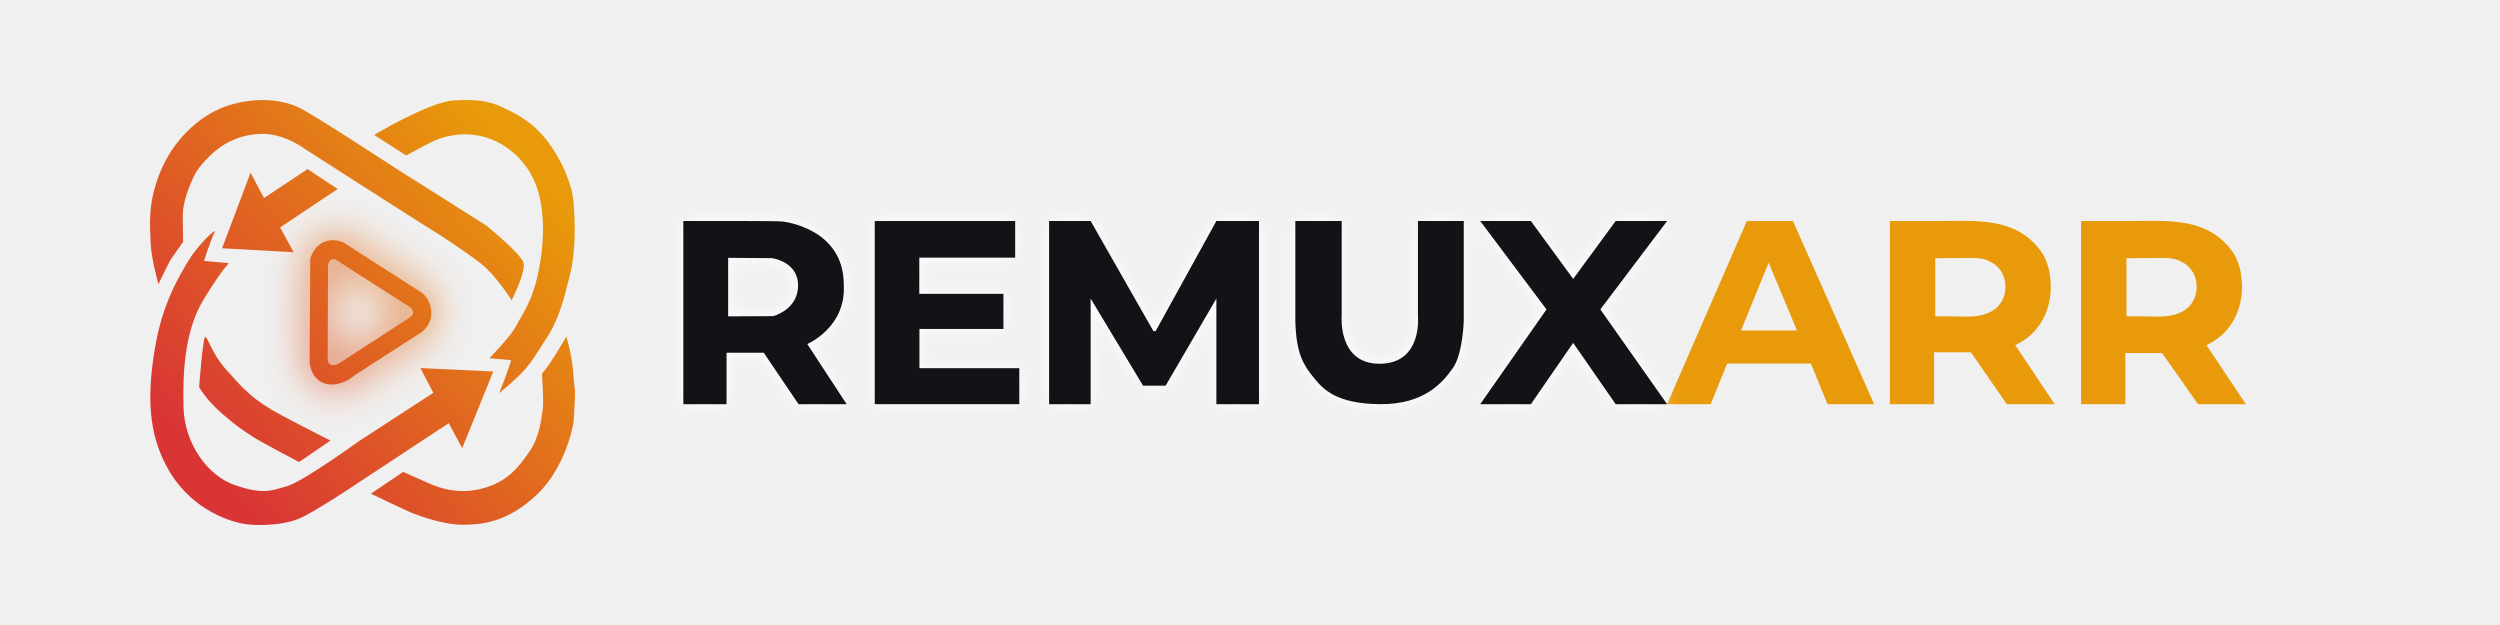
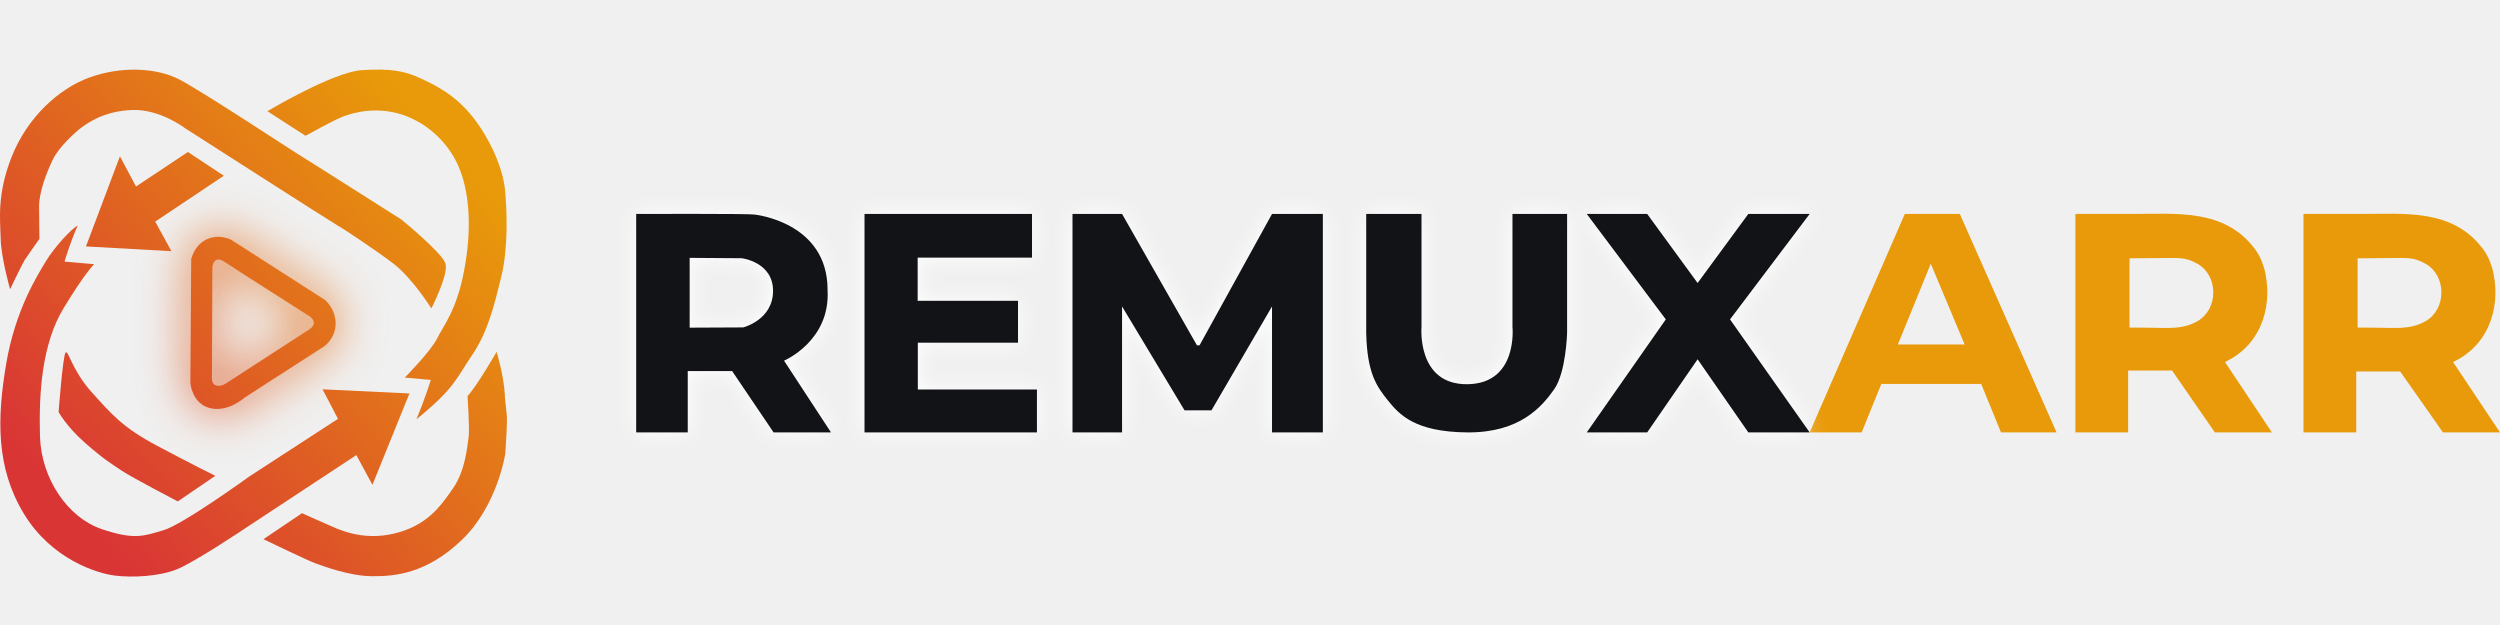
<svg xmlns="http://www.w3.org/2000/svg" xmlns:xlink="http://www.w3.org/1999/xlink" width="600" height="150" viewBox="0 0 158.75 39.687" version="1.1" id="svg1">
  <defs id="defs1">
    <linearGradient id="linearGradient8">
      <stop style="stop-color:#d93535;stop-opacity:1;" offset="0" id="stop8" />
      <stop style="stop-color:#e89a0a;stop-opacity:1;" offset="1" id="stop9" />
    </linearGradient>
    <linearGradient xlink:href="#linearGradient8" id="linearGradient9" x1="57.567" y1="117.544" x2="150.065" y2="30.657" gradientUnits="userSpaceOnUse" />
    <filter style="color-interpolation-filters:sRGB" id="filter4" x="-0.399" y="-0.35" width="1.798" height="1.7">
      <feFlood result="flood" in="SourceGraphic" flood-opacity="1" flood-color="rgb(232,154,10)" id="feFlood3" />
      <feGaussianBlur result="blur" in="SourceGraphic" stdDeviation="6" id="feGaussianBlur3" />
      <feOffset result="offset" in="blur" dx="0" dy="0" id="feOffset3" />
      <feComposite result="comp1" operator="in" in="offset" in2="flood" id="feComposite3" />
      <feComposite result="comp2" operator="over" in="SourceGraphic" in2="comp1" id="feComposite4" />
    </filter>
    <linearGradient xlink:href="#linearGradient8" id="linearGradient23" gradientUnits="userSpaceOnUse" x1="57.567" y1="117.544" x2="150.065" y2="30.657" />
    <linearGradient xlink:href="#linearGradient8" id="linearGradient24" gradientUnits="userSpaceOnUse" x1="57.567" y1="117.544" x2="150.065" y2="30.657" />
    <linearGradient xlink:href="#linearGradient8" id="linearGradient25" gradientUnits="userSpaceOnUse" x1="57.567" y1="117.544" x2="150.065" y2="30.657" />
    <linearGradient xlink:href="#linearGradient8" id="linearGradient26" gradientUnits="userSpaceOnUse" x1="57.567" y1="117.544" x2="150.065" y2="30.657" />
    <linearGradient xlink:href="#linearGradient8" id="linearGradient27" gradientUnits="userSpaceOnUse" x1="57.567" y1="117.544" x2="150.065" y2="30.657" />
    <linearGradient xlink:href="#linearGradient8" id="linearGradient28" gradientUnits="userSpaceOnUse" x1="57.567" y1="117.544" x2="150.065" y2="30.657" />
    <linearGradient xlink:href="#linearGradient8" id="linearGradient29" gradientUnits="userSpaceOnUse" x1="57.567" y1="117.544" x2="150.065" y2="30.657" />
    <linearGradient xlink:href="#linearGradient8" id="linearGradient30" gradientUnits="userSpaceOnUse" x1="57.567" y1="117.544" x2="150.065" y2="30.657" />
    <linearGradient xlink:href="#linearGradient8" id="linearGradient31" gradientUnits="userSpaceOnUse" x1="57.567" y1="117.544" x2="150.065" y2="30.657" />
    <filter style="color-interpolation-filters:sRGB" id="filter35" x="-0.021" y="-0.111" width="1.041" height="1.222">
      <feFlood result="flood" in="SourceGraphic" flood-opacity="1" flood-color="rgb(0,0,0)" id="feFlood34" />
      <feGaussianBlur result="blur" in="SourceGraphic" stdDeviation="10.004" id="feGaussianBlur34" />
      <feOffset result="offset" in="blur" dx="0" dy="0" id="feOffset34" />
      <feComposite result="comp1" operator="in" in="flood" in2="offset" id="feComposite34" />
      <feComposite result="comp2" operator="over" in="SourceGraphic" in2="comp1" id="feComposite35" />
    </filter>
    <filter style="color-interpolation-filters:sRGB" id="filter67" x="-0.021" y="-0.111" width="1.041" height="1.222">
      <feFlood result="flood" in="SourceGraphic" flood-opacity="1" flood-color="rgb(255,255,255)" id="feFlood66" />
      <feGaussianBlur result="blur" in="SourceGraphic" stdDeviation="10.012" id="feGaussianBlur66" />
      <feOffset result="offset" in="blur" dx="0" dy="0" id="feOffset66" />
      <feComposite result="comp1" operator="in" in="flood" in2="offset" id="feComposite66" />
      <feComposite result="comp2" operator="over" in="SourceGraphic" in2="comp1" id="feComposite67" />
    </filter>
    <linearGradient xlink:href="#linearGradient8" id="linearGradient2" gradientUnits="userSpaceOnUse" x1="57.567" y1="117.544" x2="150.065" y2="30.657" />
    <linearGradient xlink:href="#linearGradient8" id="linearGradient3" gradientUnits="userSpaceOnUse" x1="57.567" y1="117.544" x2="150.065" y2="30.657" />
    <linearGradient xlink:href="#linearGradient8" id="linearGradient4" gradientUnits="userSpaceOnUse" x1="57.567" y1="117.544" x2="150.065" y2="30.657" />
    <linearGradient xlink:href="#linearGradient8" id="linearGradient5" gradientUnits="userSpaceOnUse" x1="57.567" y1="117.544" x2="150.065" y2="30.657" />
    <linearGradient xlink:href="#linearGradient8" id="linearGradient6" gradientUnits="userSpaceOnUse" x1="57.567" y1="117.544" x2="150.065" y2="30.657" />
    <linearGradient xlink:href="#linearGradient8" id="linearGradient7" gradientUnits="userSpaceOnUse" x1="57.567" y1="117.544" x2="150.065" y2="30.657" />
    <linearGradient xlink:href="#linearGradient8" id="linearGradient10" gradientUnits="userSpaceOnUse" x1="57.567" y1="117.544" x2="150.065" y2="30.657" />
    <linearGradient xlink:href="#linearGradient8" id="linearGradient11" gradientUnits="userSpaceOnUse" x1="57.567" y1="117.544" x2="150.065" y2="30.657" />
    <linearGradient xlink:href="#linearGradient8" id="linearGradient12" gradientUnits="userSpaceOnUse" x1="57.567" y1="117.544" x2="150.065" y2="30.657" />
    <linearGradient xlink:href="#linearGradient8" id="linearGradient13" gradientUnits="userSpaceOnUse" x1="57.567" y1="117.544" x2="150.065" y2="30.657" />
    <linearGradient xlink:href="#linearGradient8" id="linearGradient14" gradientUnits="userSpaceOnUse" x1="57.567" y1="117.544" x2="150.065" y2="30.657" />
    <linearGradient xlink:href="#linearGradient8" id="linearGradient15" gradientUnits="userSpaceOnUse" x1="57.567" y1="117.544" x2="150.065" y2="30.657" />
    <linearGradient xlink:href="#linearGradient8" id="linearGradient16" gradientUnits="userSpaceOnUse" x1="57.567" y1="117.544" x2="150.065" y2="30.657" />
    <linearGradient xlink:href="#linearGradient8" id="linearGradient17" gradientUnits="userSpaceOnUse" x1="57.567" y1="117.544" x2="150.065" y2="30.657" />
    <linearGradient xlink:href="#linearGradient8" id="linearGradient18" gradientUnits="userSpaceOnUse" x1="57.567" y1="117.544" x2="150.065" y2="30.657" />
    <linearGradient xlink:href="#linearGradient8" id="linearGradient19" gradientUnits="userSpaceOnUse" x1="57.567" y1="117.544" x2="150.065" y2="30.657" />
    <linearGradient xlink:href="#linearGradient8" id="linearGradient20" gradientUnits="userSpaceOnUse" x1="57.567" y1="117.544" x2="150.065" y2="30.657" />
    <linearGradient xlink:href="#linearGradient8" id="linearGradient21" gradientUnits="userSpaceOnUse" x1="57.567" y1="117.544" x2="150.065" y2="30.657" />
    <linearGradient xlink:href="#linearGradient8" id="linearGradient22" gradientUnits="userSpaceOnUse" x1="57.567" y1="117.544" x2="150.065" y2="30.657" />
    <linearGradient xlink:href="#linearGradient8" id="linearGradient32" gradientUnits="userSpaceOnUse" x1="57.567" y1="117.544" x2="150.065" y2="30.657" />
    <linearGradient xlink:href="#linearGradient8" id="linearGradient33" gradientUnits="userSpaceOnUse" x1="57.567" y1="117.544" x2="150.065" y2="30.657" />
    <linearGradient xlink:href="#linearGradient8" id="linearGradient34" gradientUnits="userSpaceOnUse" x1="57.567" y1="117.544" x2="150.065" y2="30.657" />
    <linearGradient xlink:href="#linearGradient8" id="linearGradient35" gradientUnits="userSpaceOnUse" x1="57.567" y1="117.544" x2="150.065" y2="30.657" />
    <linearGradient xlink:href="#linearGradient8" id="linearGradient36" gradientUnits="userSpaceOnUse" x1="57.567" y1="117.544" x2="150.065" y2="30.657" />
    <linearGradient xlink:href="#linearGradient8" id="linearGradient37" gradientUnits="userSpaceOnUse" x1="57.567" y1="117.544" x2="150.065" y2="30.657" />
    <linearGradient xlink:href="#linearGradient8" id="linearGradient38" gradientUnits="userSpaceOnUse" x1="57.567" y1="117.544" x2="150.065" y2="30.657" />
    <linearGradient xlink:href="#linearGradient8" id="linearGradient39" gradientUnits="userSpaceOnUse" x1="57.567" y1="117.544" x2="150.065" y2="30.657" />
    <linearGradient xlink:href="#linearGradient8" id="linearGradient40" gradientUnits="userSpaceOnUse" x1="57.567" y1="117.544" x2="150.065" y2="30.657" />
    <linearGradient xlink:href="#linearGradient8" id="linearGradient41" gradientUnits="userSpaceOnUse" x1="57.567" y1="117.544" x2="150.065" y2="30.657" />
    <linearGradient xlink:href="#linearGradient8" id="linearGradient42" gradientUnits="userSpaceOnUse" x1="57.567" y1="117.544" x2="150.065" y2="30.657" />
    <linearGradient xlink:href="#linearGradient8" id="linearGradient43" gradientUnits="userSpaceOnUse" x1="57.567" y1="117.544" x2="150.065" y2="30.657" />
    <linearGradient xlink:href="#linearGradient8" id="linearGradient44" gradientUnits="userSpaceOnUse" x1="57.567" y1="117.544" x2="150.065" y2="30.657" />
    <linearGradient xlink:href="#linearGradient8" id="linearGradient45" gradientUnits="userSpaceOnUse" x1="57.567" y1="117.544" x2="150.065" y2="30.657" />
    <linearGradient xlink:href="#linearGradient8" id="linearGradient46" gradientUnits="userSpaceOnUse" x1="57.567" y1="117.544" x2="150.065" y2="30.657" />
    <linearGradient xlink:href="#linearGradient8" id="linearGradient47" gradientUnits="userSpaceOnUse" x1="57.567" y1="117.544" x2="150.065" y2="30.657" />
    <linearGradient xlink:href="#linearGradient8" id="linearGradient48" gradientUnits="userSpaceOnUse" x1="57.567" y1="117.544" x2="150.065" y2="30.657" />
    <linearGradient xlink:href="#linearGradient8" id="linearGradient49" gradientUnits="userSpaceOnUse" x1="57.567" y1="117.544" x2="150.065" y2="30.657" />
  </defs>
  <g id="g87" transform="matrix(0.9302012,0,0,0.9302012,-0.1448589,3.40399)" style="display:inline">
    <g id="g70" style="display:inline;fill:url(#linearGradient22);fill-opacity:1;stroke:none;stroke-opacity:1" transform="matrix(1.075036,0,0,1.075036,0.1557285,-3.659413)">
      <rect style="display:inline;fill:#ffffff;fill-opacity:0;stroke-width:0.265" id="rect69" width="158.75" height="39.688" x="-4.6209392e-09" y="4.1261234e-08" />
    </g>
-     <g id="g77" transform="matrix(0.2302525,0,0,0.2396534,0.9544743,-0.2314943)" style="display:inline;fill:url(#linearGradient39);fill-opacity:1;stroke:none;stroke-opacity:1">
+     <g id="g77" transform="matrix(0.2746551,0,0,0.2858689,-11.10587,-2.963328)" style="display:inline;fill:url(#linearGradient39);fill-opacity:1;stroke:none;stroke-opacity:1">
      <path id="path71" fill="none" stroke="#000000" stroke-width="1" d="m 116.06,120.11 c 0,0 -9.57,6.21 -9.57,6.21 0,0 11.05,5.14 12.85,5.74 1.8,0.61 8.35,3.05 14.09,3.1 5.74,0.05 13.57,-0.59 22.37,-8.67 8.8,-8.09 10.78,-20.53 10.78,-20.53 0,0 0.32,-4.19 0.42,-7.59 0.07,-2.25 -0.51,-4.81 -0.52,-6.58 -0.31,-4.81 -2.05,-10.21 -2.05,-10.21 0,0 -4.88,8.18 -7.22,10.56 -0.01,0.07 0.58,7.96 0.25,9.93 -0.34,1.96 -0.7,7.71 -3.85,12.09 -3.15,4.39 -6.52,8.94 -14.62,10.81 -8.11,1.87 -14.13,-1.13 -16.51,-2.12 -2.39,-0.99 -6.42,-2.74 -6.42,-2.74 z" style="fill:url(#linearGradient32);fill-opacity:1;stroke:none;stroke-opacity:1">
        </path>
      <path id="path72" fill="none" stroke="#000000" stroke-width="1" d="m 43.51,66.62 c 0,0 -2.21,-7.43 -2.33,-11.95 -0.12,-4.53 -1.02,-10.69 2.79,-19.82 3.81,-9.13 11.44,-16.01 19.15,-18.74 7.72,-2.73 16.67,-2.51 22.6,0.5 5.94,3.01 29.08,17.66 29.18,17.66 0.1,0 25.87,15.72 25.87,15.72 0,0 10.09,7.92 10.95,10.48 0.86,2.56 -3.5,10.74 -3.5,10.74 0,0 -4.73,-7.19 -9.22,-10.53 -4.49,-3.34 -13.22,-8.86 -14.22,-9.35 C 123.79,50.84 86.87,28.1 86.87,28.1 c 0,0 -6.12,-4.52 -13.03,-4.27 -6.9,0.25 -10.96,3.05 -12.5,4.13 -1.55,1.07 -5.7,4.71 -7.19,7.67 -1.49,2.96 -3.45,7.75 -3.43,11.24 0.01,3.49 0.09,7.73 0.09,7.73 0,0 -2.84,3.81 -3.68,5.06 -0.83,1.39 -3.62,6.96 -3.62,6.96 z" style="fill:url(#linearGradient33);fill-opacity:1;stroke:none;stroke-opacity:1">
        </path>
      <path id="path73" fill="none" stroke="#000000" stroke-width="1" d="m 62.37,56.41 c 0,0 8.44,-21.52 8.44,-21.52 0,0 4,7.21 4,7.21 0,0 12.89,-8.24 12.89,-8.24 0,0 8.94,5.67 8.94,5.67 0,0 -17.06,10.95 -17.06,10.95 0,0 4.03,7.07 4.03,7.07 z" style="fill:url(#linearGradient34);fill-opacity:1;stroke:none;stroke-opacity:1">
        </path>
      <path id="path74" fill="none" stroke="#000000" stroke-width="1" d="m 107.46,24.12 c 0,0 16.38,-9.39 23.49,-9.81 7.1,-0.42 10.61,0.18 14.45,1.9 3.85,1.72 8.76,3.97 13.18,9.39 4.43,5.42 7.47,12.36 7.96,17.43 0.48,5.07 0.81,13.76 -0.96,20.67 -1.78,6.91 -3.28,13.05 -7.25,18.68 -3.97,5.63 -4.27,7.83 -13.81,15.3 2.14,-4.96 3.57,-9.39 3.57,-9.39 0,0 -6.48,-0.56 -6.48,-0.56 0,0 6.42,-6.21 8.06,-9.39 1.64,-3.17 4.8,-6.64 6.67,-16.06 1.88,-9.42 1.48,-17.84 -0.96,-24.02 -2.44,-6.18 -7.84,-11.23 -14.39,-13.31 -6.55,-2.07 -12.36,-0.41 -14.61,0.4 -2.26,0.81 -9.44,4.64 -9.44,4.64 z" style="fill:url(#linearGradient35);fill-opacity:1;stroke:none;stroke-opacity:1">
        </path>
      <path id="path75" fill="none" stroke="#000000" stroke-width="1" d="m 55.57,95.95 c 0,0 1.04,-13.25 1.71,-14.16 0.67,-0.9 1.53,4.13 6.54,9.46 5.01,5.33 7.64,8.37 16.26,12.78 8.62,4.4 14.44,7.16 14.44,7.16 0,0 -9.33,6.11 -9.33,6.11 0,0 -11.34,-5.67 -13.93,-7.34 -2.59,-1.67 -4.39,-2.65 -9.09,-6.62 -4.69,-3.96 -6.6,-7.39 -6.6,-7.39 z" style="fill:url(#linearGradient36);fill-opacity:1;stroke:none;stroke-opacity:1">
        </path>
      <path id="path76" fill="none" stroke="#000000" stroke-width="1" d="m 142.77,91.52 c 0,0 -21.6,-0.99 -21.6,-0.99 0,0 3.84,7.05 3.84,7.05 0,0 -22.02,13.75 -22.02,13.75 0,0 -16.49,11.48 -21.36,12.85 -4.87,1.37 -7.21,2.4 -15.45,-0.3 -8.23,-2.7 -14.94,-11.92 -15.24,-22.13 -0.3,-10.2 0.44,-22.02 5.89,-30.63 5.45,-8.61 7.58,-10.46 7.58,-10.46 0,0 -7.37,-0.63 -7.37,-0.63 0,0 1.3,-4.33 3.27,-8.58 -1.49,0.62 -5.94,5.32 -7.96,8.59 -2.02,3.27 -7.53,11.47 -9.81,24.41 -2.27,12.94 -2.58,24.71 4.37,35.75 6.95,11.03 18.38,14.32 22.71,14.82 4.34,0.5 10.77,0.21 15.2,-1.45 4.44,-1.66 17.35,-9.99 17.35,-9.99 0,0 27.4,-17.34 27.4,-17.34 0,0 4,7.1 4,7.1 z" style="fill:url(#linearGradient37);fill-opacity:1;stroke:none;stroke-opacity:1">
        </path>
      <path id="path77" fill="none" stroke="#000000" stroke-width="1" d="m 93.68,88.11 c 0,0 0.11,-26.84 0.11,-26.84 0,0 0.34,-2.9 2.98,-1.21 0.06,0.13 21.25,13.08 21.25,13.08 0,0 2.29,1.51 -0.11,3.06 0,0.01 -20.85,12.99 -20.85,12.99 -1.42,0.83 -3.28,0.78 -3.38,-1.08 z M 88.53,59.37 c 0,0 -0.21,29.63 -0.21,29.63 0,0 0.34,4.9 4.84,6.01 4.5,1.12 8.68,-2.53 8.68,-2.53 0,0 19.78,-12.24 19.78,-12.24 0,0 2.85,-1.94 2.8,-5.5 -0.06,-3.57 -2.67,-5.56 -2.67,-5.56 0,0 -23.36,-14.4 -23.36,-14.4 0,0 -1.45,-0.66 -3.18,-0.67 -1.72,-0.01 -5.24,0.73 -6.68,5.26 z" style="fill:url(#linearGradient38);fill-opacity:1;stroke:none;stroke-opacity:1;filter:url(#filter4)">
        </path>
    </g>
-     <g id="g86" transform="matrix(0.05776067,0,0,0.05779912,-10.42998,-70.04824)" style="display:inline;stroke:none;stroke-opacity:1">
+     <g id="g86" transform="matrix(0.06889941,0,0,0.06894527,-24.68574,-86.24375)" style="display:inline;stroke:none;stroke-opacity:1">
      <g id="g80">
        <path id="path78" fill="none" stroke="#000000" stroke-width="1" d="M 2642.83,1409.651 H 2700 c 43.83,0 90.33,-5.123 120.32,34.247 4.86,6.38 6.92,11.47 9.34,19 2.27,7.09 3.5,18.54 3.33,26 -0.44,18.08 -5.84,35.07 -17.58,49 -4.42,5.24 -8.87,8.83 -14.41,12.8 -2.08,1.49 -9.96,5.58 -9.96,5.58 l 46.48,69.68 h -56.51 l -42.42,-60.35 h -43.51 v 60.35 h -52.25 z m 53.61,43.937 v 68.56 c 0,0 10.28,0.14 19.94,0.16 17.29,0.03 32.63,2.15 47.62,-6.61 20.58,-12.02 20.66,-44.62 0,-56.57 -10.71,-6.19 -17.2,-5.87 -28.9,-5.87 z" style="fill:#e89a0a;fill-opacity:1;stroke:none;stroke-opacity:1">
          </path>
        <path id="path79" fill="none" stroke="#000000" stroke-width="1" d="M 2416.83,1409.651 H 2474 c 43.83,0 90.33,-5.123 120.32,34.247 4.86,6.38 6.92,11.47 9.34,19 2.27,7.09 3.5,18.54 3.33,26 -0.44,18.08 -5.84,35.07 -17.58,49 -4.42,5.24 -8.87,8.83 -14.41,12.8 -2.08,1.49 -9.96,5.58 -9.96,5.58 l 46.48,69.68 h -56.51 l -42.42,-61.28 h -43.51 v 61.28 h -52.25 z m 53.61,43.937 v 68.56 c 0,0 10.28,0.14 19.94,0.16 17.29,0.03 32.63,2.15 47.62,-6.61 20.58,-12.02 20.66,-44.62 0,-56.57 -10.71,-6.19 -17.2,-5.87 -28.9,-5.87 z" style="fill:#e89a0a;fill-opacity:1;stroke:none;stroke-opacity:1">
          </path>
        <path id="path80" fill="none" stroke="#000000" stroke-width="1" d="m 2398.17,1625.958 -95.87,-216.307 h -54.47 l -94.29,216.307 h 51.52 l 19.48,-47.99 h 98.95 l 19.64,47.99 z m -157.24,-87.07 32.61,-79.98 33.53,79.98 z" style="fill:#e89a0a;fill-opacity:1;stroke:none;stroke-opacity:1">
          </path>
      </g>
      <g id="g85" style="display:inline;filter:url(#filter67)">
        <path id="path81" fill="none" stroke="#000000" stroke-width="1" d="m 1932.69,1409.651 h 59.86 l 49.97,68.387 50.24,-68.387 h 60.78 l -78.91,104.407 78.91,111.9 h -60.78 l -50.24,-72.4 -49.97,72.4 h -59.86 l 78.31,-111.9 z" style="fill:#121316;fill-opacity:1;stroke:none;stroke-opacity:1">
          </path>
        <path id="path82" fill="none" stroke="#000000" stroke-width="1" d="m 1714.18,1527.508 v -117.857 h 54.78 v 111.817 c 0,0 -5.01,57.35 45.48,56.77 50.48,-0.58 44.64,-56.77 44.64,-56.77 v -111.817 h 54.14 v 117.857 c 0,0 -1.04,39.14 -12.88,55.85 -11.85,16.71 -33.49,42.99 -85.9,42.6 -52.4,-0.39 -67.7,-17.91 -78.79,-31.68 -11.09,-13.78 -20.62,-27.01 -21.47,-66.77 z" style="fill:#121316;fill-opacity:1;stroke:none;stroke-opacity:1">
          </path>
        <path id="path83" fill="none" stroke="#000000" stroke-width="1" d="m 1472.27,1625.958 h -49.11 v -216.307 h 49.11 l 74.2,130.087 h 2.57 l 71.81,-130.087 h 50.37 v 216.307 h -50.37 v -124.71 l -59.97,102.84 h -26.71 l -61.9,-102.84 z" style="fill:#121316;fill-opacity:1;stroke:none;stroke-opacity:1">
          </path>
        <path id="path84" fill="none" stroke="#000000" stroke-width="1" d="m 1387.93,1625.958 h -170.835 v -216.307 h 165.955 v 43.247 h -113.3 v 42.76 h 99.43 v 41.47 h -99.27 v 46.35 H 1387.93 Z" style="fill:#121316;fill-opacity:1;stroke:none;stroke-opacity:1">
          </path>
        <path id="path85" fill="none" stroke="#000000" stroke-width="1" d="m 1137.36,1554.928 46.51,71.03 h -56.85 l -41.08,-60.72 h -43.98 v 60.72 h -51.09 v -216.307 c 0,0 113.47,-0.363 117.15,0.597 0,0 72.76,7.22 72.47,74.84 2.88,50.41 -43.13,69.84 -43.13,69.84 z m -40.45,-32.93 c 0,0 29.53,-7.38 29.57,-36.13 0.04,-28.75 -31.1,-32.38 -31.1,-32.38 l -51.53,-0.35 v 69.11 z" style="fill:#121316;fill-opacity:1;stroke:none;stroke-opacity:1">
          </path>
      </g>
    </g>
  </g>
</svg>
